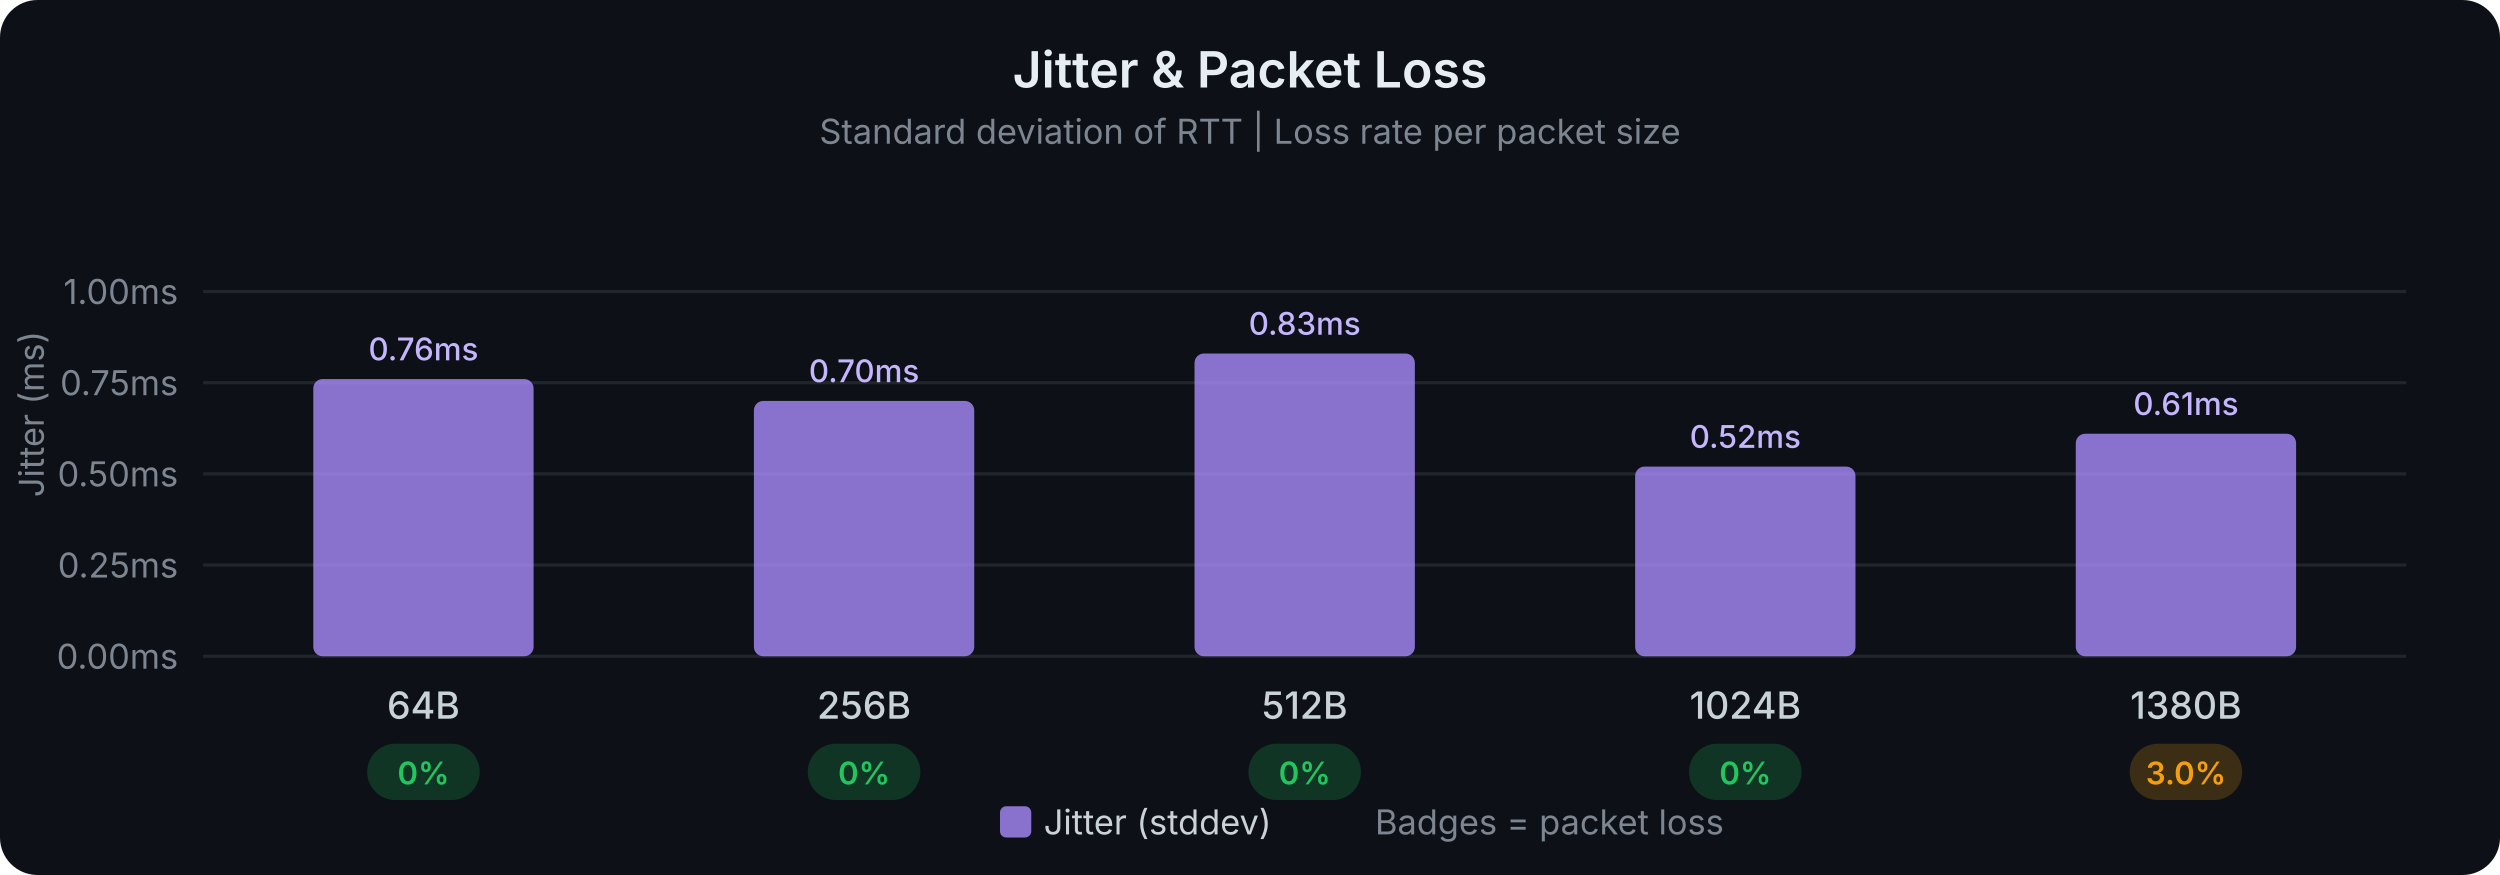
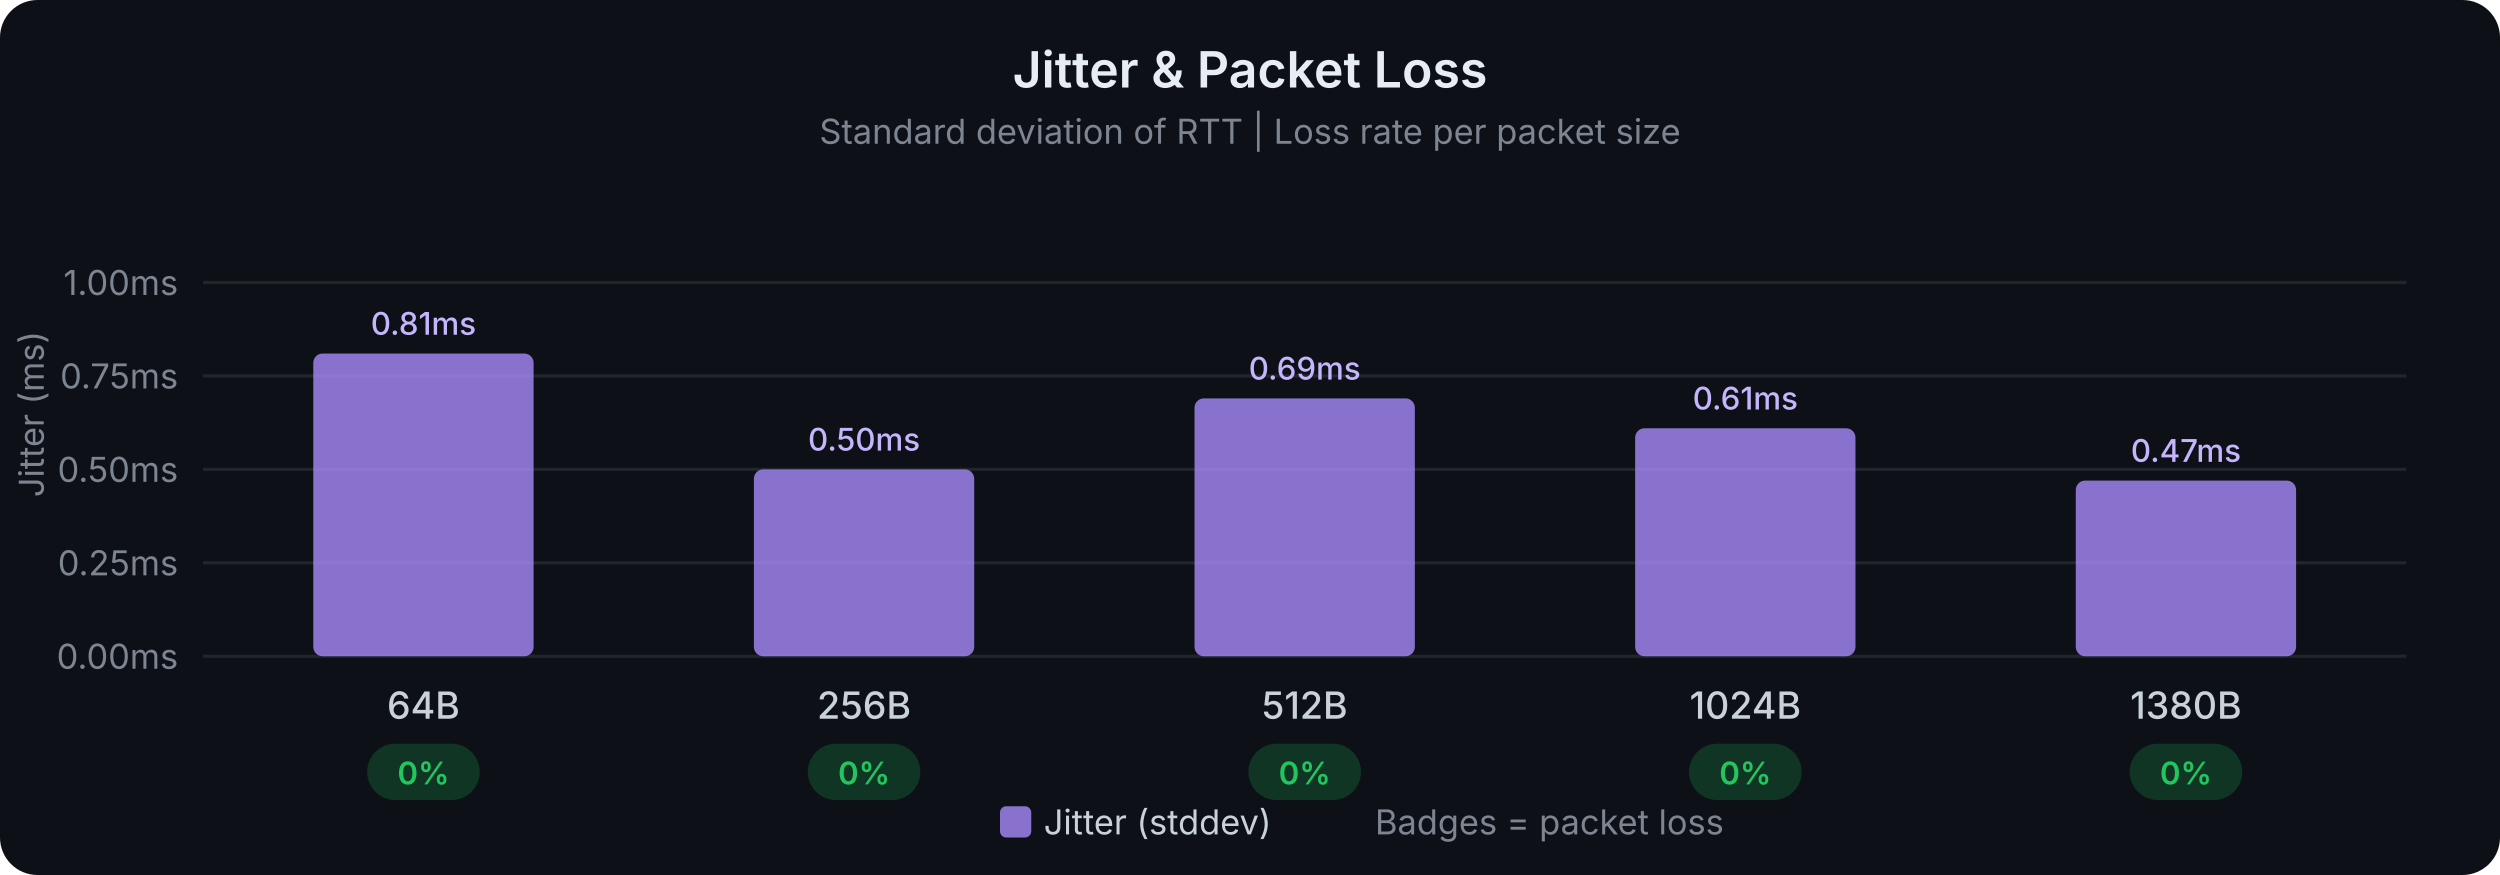
<svg xmlns="http://www.w3.org/2000/svg" viewBox="0 0 800 280" font-family="system-ui,-apple-system,sans-serif">
  <rect width="800" height="280" fill="#0d1117" rx="12" />
  <text x="400.0" y="28" text-anchor="middle" fill="#e6edf3" font-size="16" font-weight="600">Jitter &amp; Packet Loss</text>
  <text x="400.0" y="46" text-anchor="middle" fill="#7d8590" font-size="11">Standard deviation of RTT | Loss rate per packet size</text>
  <line x1="65" y1="210.0" x2="770" y2="210.0" stroke="#21262d" />
  <text x="57" y="214.0" text-anchor="end" fill="#7d8590" font-size="11">0.00ms</text>
-   <line x1="65" y1="180.821" x2="770" y2="180.821" stroke="#21262d" />
-   <text x="57" y="184.821" text-anchor="end" fill="#7d8590" font-size="11">0.25ms</text>
-   <line x1="65" y1="151.642" x2="770" y2="151.642" stroke="#21262d" />
-   <text x="57" y="155.642" text-anchor="end" fill="#7d8590" font-size="11">0.50ms</text>
-   <line x1="65" y1="122.462" x2="770" y2="122.462" stroke="#21262d" />
-   <text x="57" y="126.462" text-anchor="end" fill="#7d8590" font-size="11">0.75ms</text>
-   <line x1="65" y1="93.283" x2="770" y2="93.283" stroke="#21262d" />
-   <text x="57" y="97.283" text-anchor="end" fill="#7d8590" font-size="11">1.00ms</text>
+   <line x1="65" y1="180.1" x2="770" y2="180.1" stroke="#21262d" />
+   <text x="57" y="184.1" text-anchor="end" fill="#7d8590" font-size="11">0.25ms</text>
+   <line x1="65" y1="150.201" x2="770" y2="150.201" stroke="#21262d" />
+   <text x="57" y="154.201" text-anchor="end" fill="#7d8590" font-size="11">0.50ms</text>
+   <line x1="65" y1="120.301" x2="770" y2="120.301" stroke="#21262d" />
+   <text x="57" y="124.301" text-anchor="end" fill="#7d8590" font-size="11">0.75ms</text>
+   <line x1="65" y1="90.401" x2="770" y2="90.401" stroke="#21262d" />
+   <text x="57" y="94.401" text-anchor="end" fill="#7d8590" font-size="11">1.00ms</text>
  <text x="14" y="132.5" text-anchor="middle" fill="#7d8590" font-size="11" transform="rotate(-90 14 132.5)">Jitter (ms)</text>
-   <rect x="100.25" y="121.295" width="70.5" height="88.705" fill="#a78bfa" opacity="0.8" rx="3" />
-   <text x="135.5" y="115.295" text-anchor="middle" fill="#c4b5fd" font-size="10" font-weight="500">0.76ms</text>
+   <rect x="100.25" y="113.125" width="70.5" height="96.875" fill="#a78bfa" opacity="0.8" rx="3" />
+   <text x="135.5" y="107.125" text-anchor="middle" fill="#c4b5fd" font-size="10" font-weight="500">0.81ms</text>
  <text x="135.5" y="230" text-anchor="middle" fill="#c9d1d9" font-size="12" font-weight="500">64B</text>
  <rect x="117.5" y="238" width="36" height="18" fill="#22c55e" opacity="0.2" rx="9" />
  <text x="135.5" y="251" text-anchor="middle" fill="#22c55e" font-size="10" font-weight="600">0%</text>
-   <rect x="241.25" y="128.298" width="70.5" height="81.702" fill="#a78bfa" opacity="0.8" rx="3" />
-   <text x="276.5" y="122.298" text-anchor="middle" fill="#c4b5fd" font-size="10" font-weight="500">0.70ms</text>
+   <rect x="241.25" y="150.201" width="70.5" height="59.799" fill="#a78bfa" opacity="0.8" rx="3" />
+   <text x="276.5" y="144.201" text-anchor="middle" fill="#c4b5fd" font-size="10" font-weight="500">0.50ms</text>
  <text x="276.5" y="230" text-anchor="middle" fill="#c9d1d9" font-size="12" font-weight="500">256B</text>
  <rect x="258.5" y="238" width="36" height="18" fill="#22c55e" opacity="0.2" rx="9" />
  <text x="276.5" y="251" text-anchor="middle" fill="#22c55e" font-size="10" font-weight="600">0%</text>
-   <rect x="382.25" y="113.125" width="70.5" height="96.875" fill="#a78bfa" opacity="0.8" rx="3" />
-   <text x="417.5" y="107.125" text-anchor="middle" fill="#c4b5fd" font-size="10" font-weight="500">0.83ms</text>
+   <rect x="382.25" y="127.477" width="70.5" height="82.523" fill="#a78bfa" opacity="0.8" rx="3" />
+   <text x="417.5" y="121.477" text-anchor="middle" fill="#c4b5fd" font-size="10" font-weight="500">0.69ms</text>
  <text x="417.5" y="230" text-anchor="middle" fill="#c9d1d9" font-size="12" font-weight="500">512B</text>
  <rect x="399.5" y="238" width="36" height="18" fill="#22c55e" opacity="0.2" rx="9" />
  <text x="417.5" y="251" text-anchor="middle" fill="#22c55e" font-size="10" font-weight="600">0%</text>
-   <rect x="523.25" y="149.307" width="70.5" height="60.693" fill="#a78bfa" opacity="0.8" rx="3" />
-   <text x="558.5" y="143.307" text-anchor="middle" fill="#c4b5fd" font-size="10" font-weight="500">0.52ms</text>
+   <rect x="523.25" y="137.045" width="70.5" height="72.955" fill="#a78bfa" opacity="0.8" rx="3" />
+   <text x="558.5" y="131.045" text-anchor="middle" fill="#c4b5fd" font-size="10" font-weight="500">0.61ms</text>
  <text x="558.5" y="230" text-anchor="middle" fill="#c9d1d9" font-size="12" font-weight="500">1024B</text>
  <rect x="540.5" y="238" width="36" height="18" fill="#22c55e" opacity="0.2" rx="9" />
  <text x="558.5" y="251" text-anchor="middle" fill="#22c55e" font-size="10" font-weight="600">0%</text>
-   <rect x="664.25" y="138.803" width="70.5" height="71.197" fill="#a78bfa" opacity="0.8" rx="3" />
-   <text x="699.5" y="132.803" text-anchor="middle" fill="#c4b5fd" font-size="10" font-weight="500">0.61ms</text>
+   <rect x="664.25" y="153.789" width="70.5" height="56.211" fill="#a78bfa" opacity="0.8" rx="3" />
+   <text x="699.5" y="147.789" text-anchor="middle" fill="#c4b5fd" font-size="10" font-weight="500">0.47ms</text>
  <text x="699.5" y="230" text-anchor="middle" fill="#c9d1d9" font-size="12" font-weight="500">1380B</text>
-   <rect x="681.5" y="238" width="36" height="18" fill="#f59e0b" opacity="0.2" rx="9" />
-   <text x="699.5" y="251" text-anchor="middle" fill="#f59e0b" font-size="10" font-weight="600">3.0%</text>
+   <rect x="681.5" y="238" width="36" height="18" fill="#22c55e" opacity="0.2" rx="9" />
+   <text x="699.5" y="251" text-anchor="middle" fill="#22c55e" font-size="10" font-weight="600">0%</text>
  <rect x="320.0" y="258" width="10" height="10" fill="#a78bfa" opacity="0.8" rx="2" />
  <text x="334.0" y="267" fill="#c9d1d9" font-size="11">Jitter (stddev)</text>
  <text x="440.0" y="267" fill="#7d8590" font-size="11">Badges = packet loss</text>
</svg>
